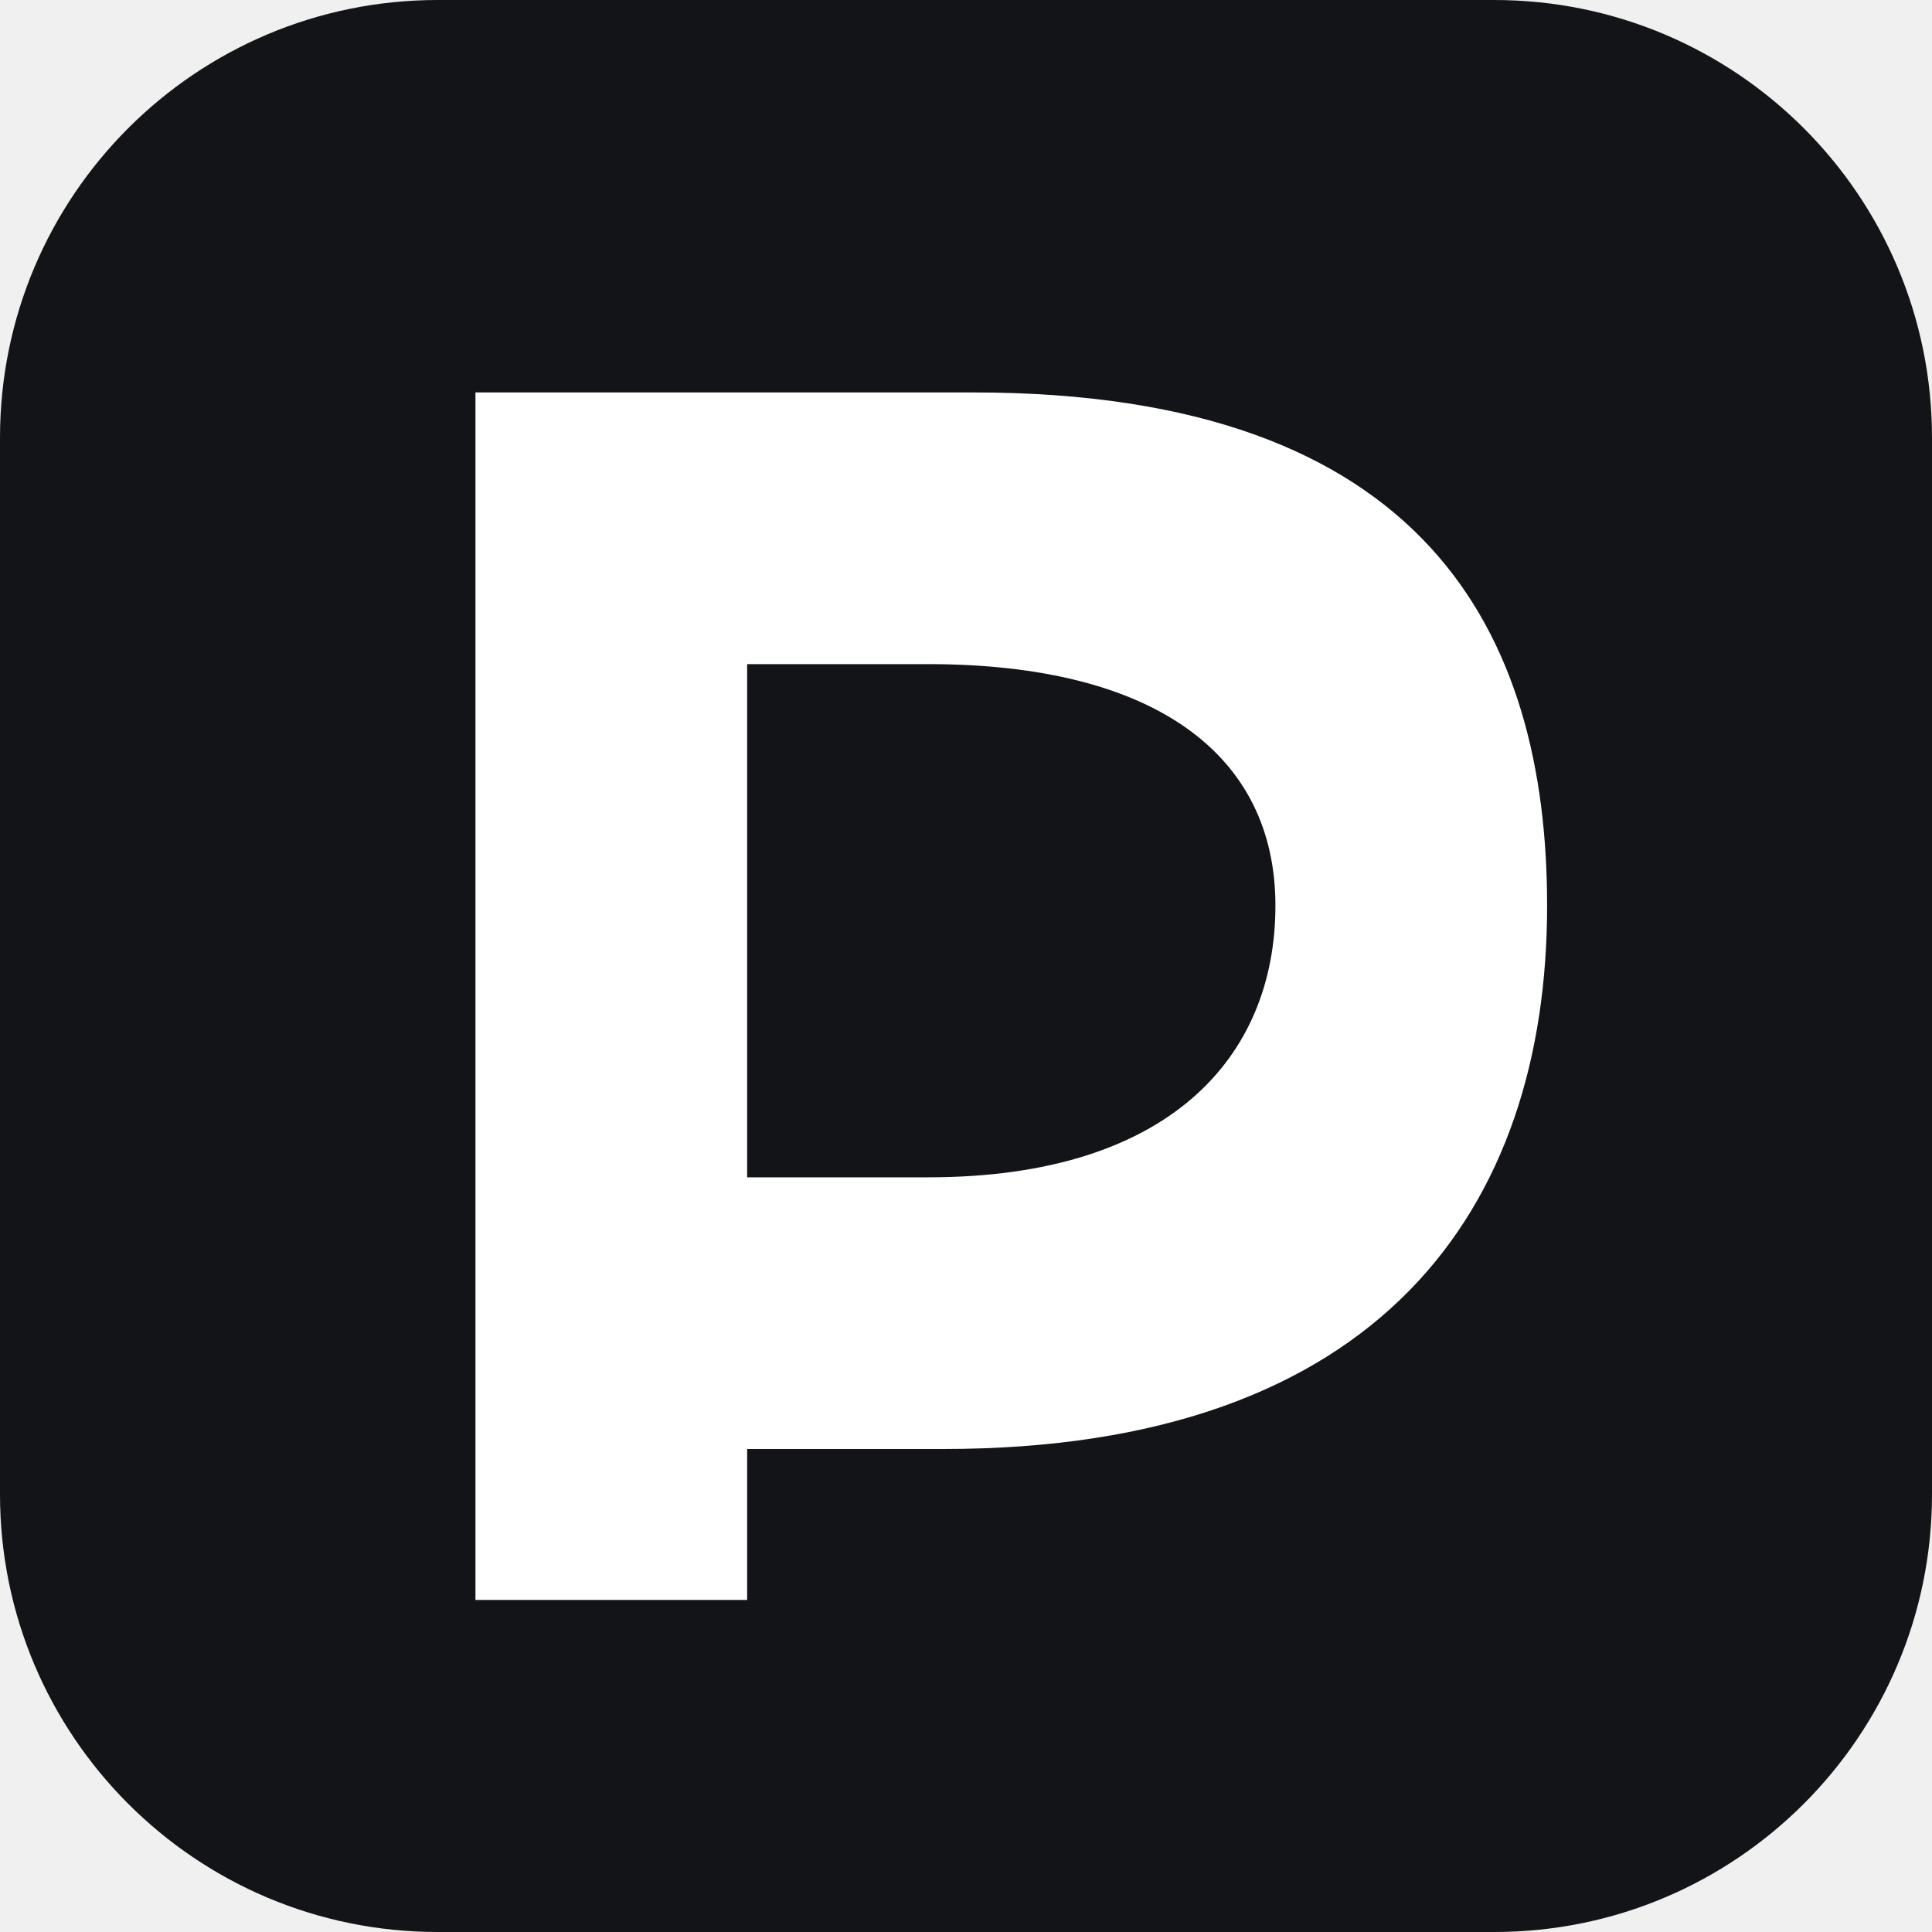
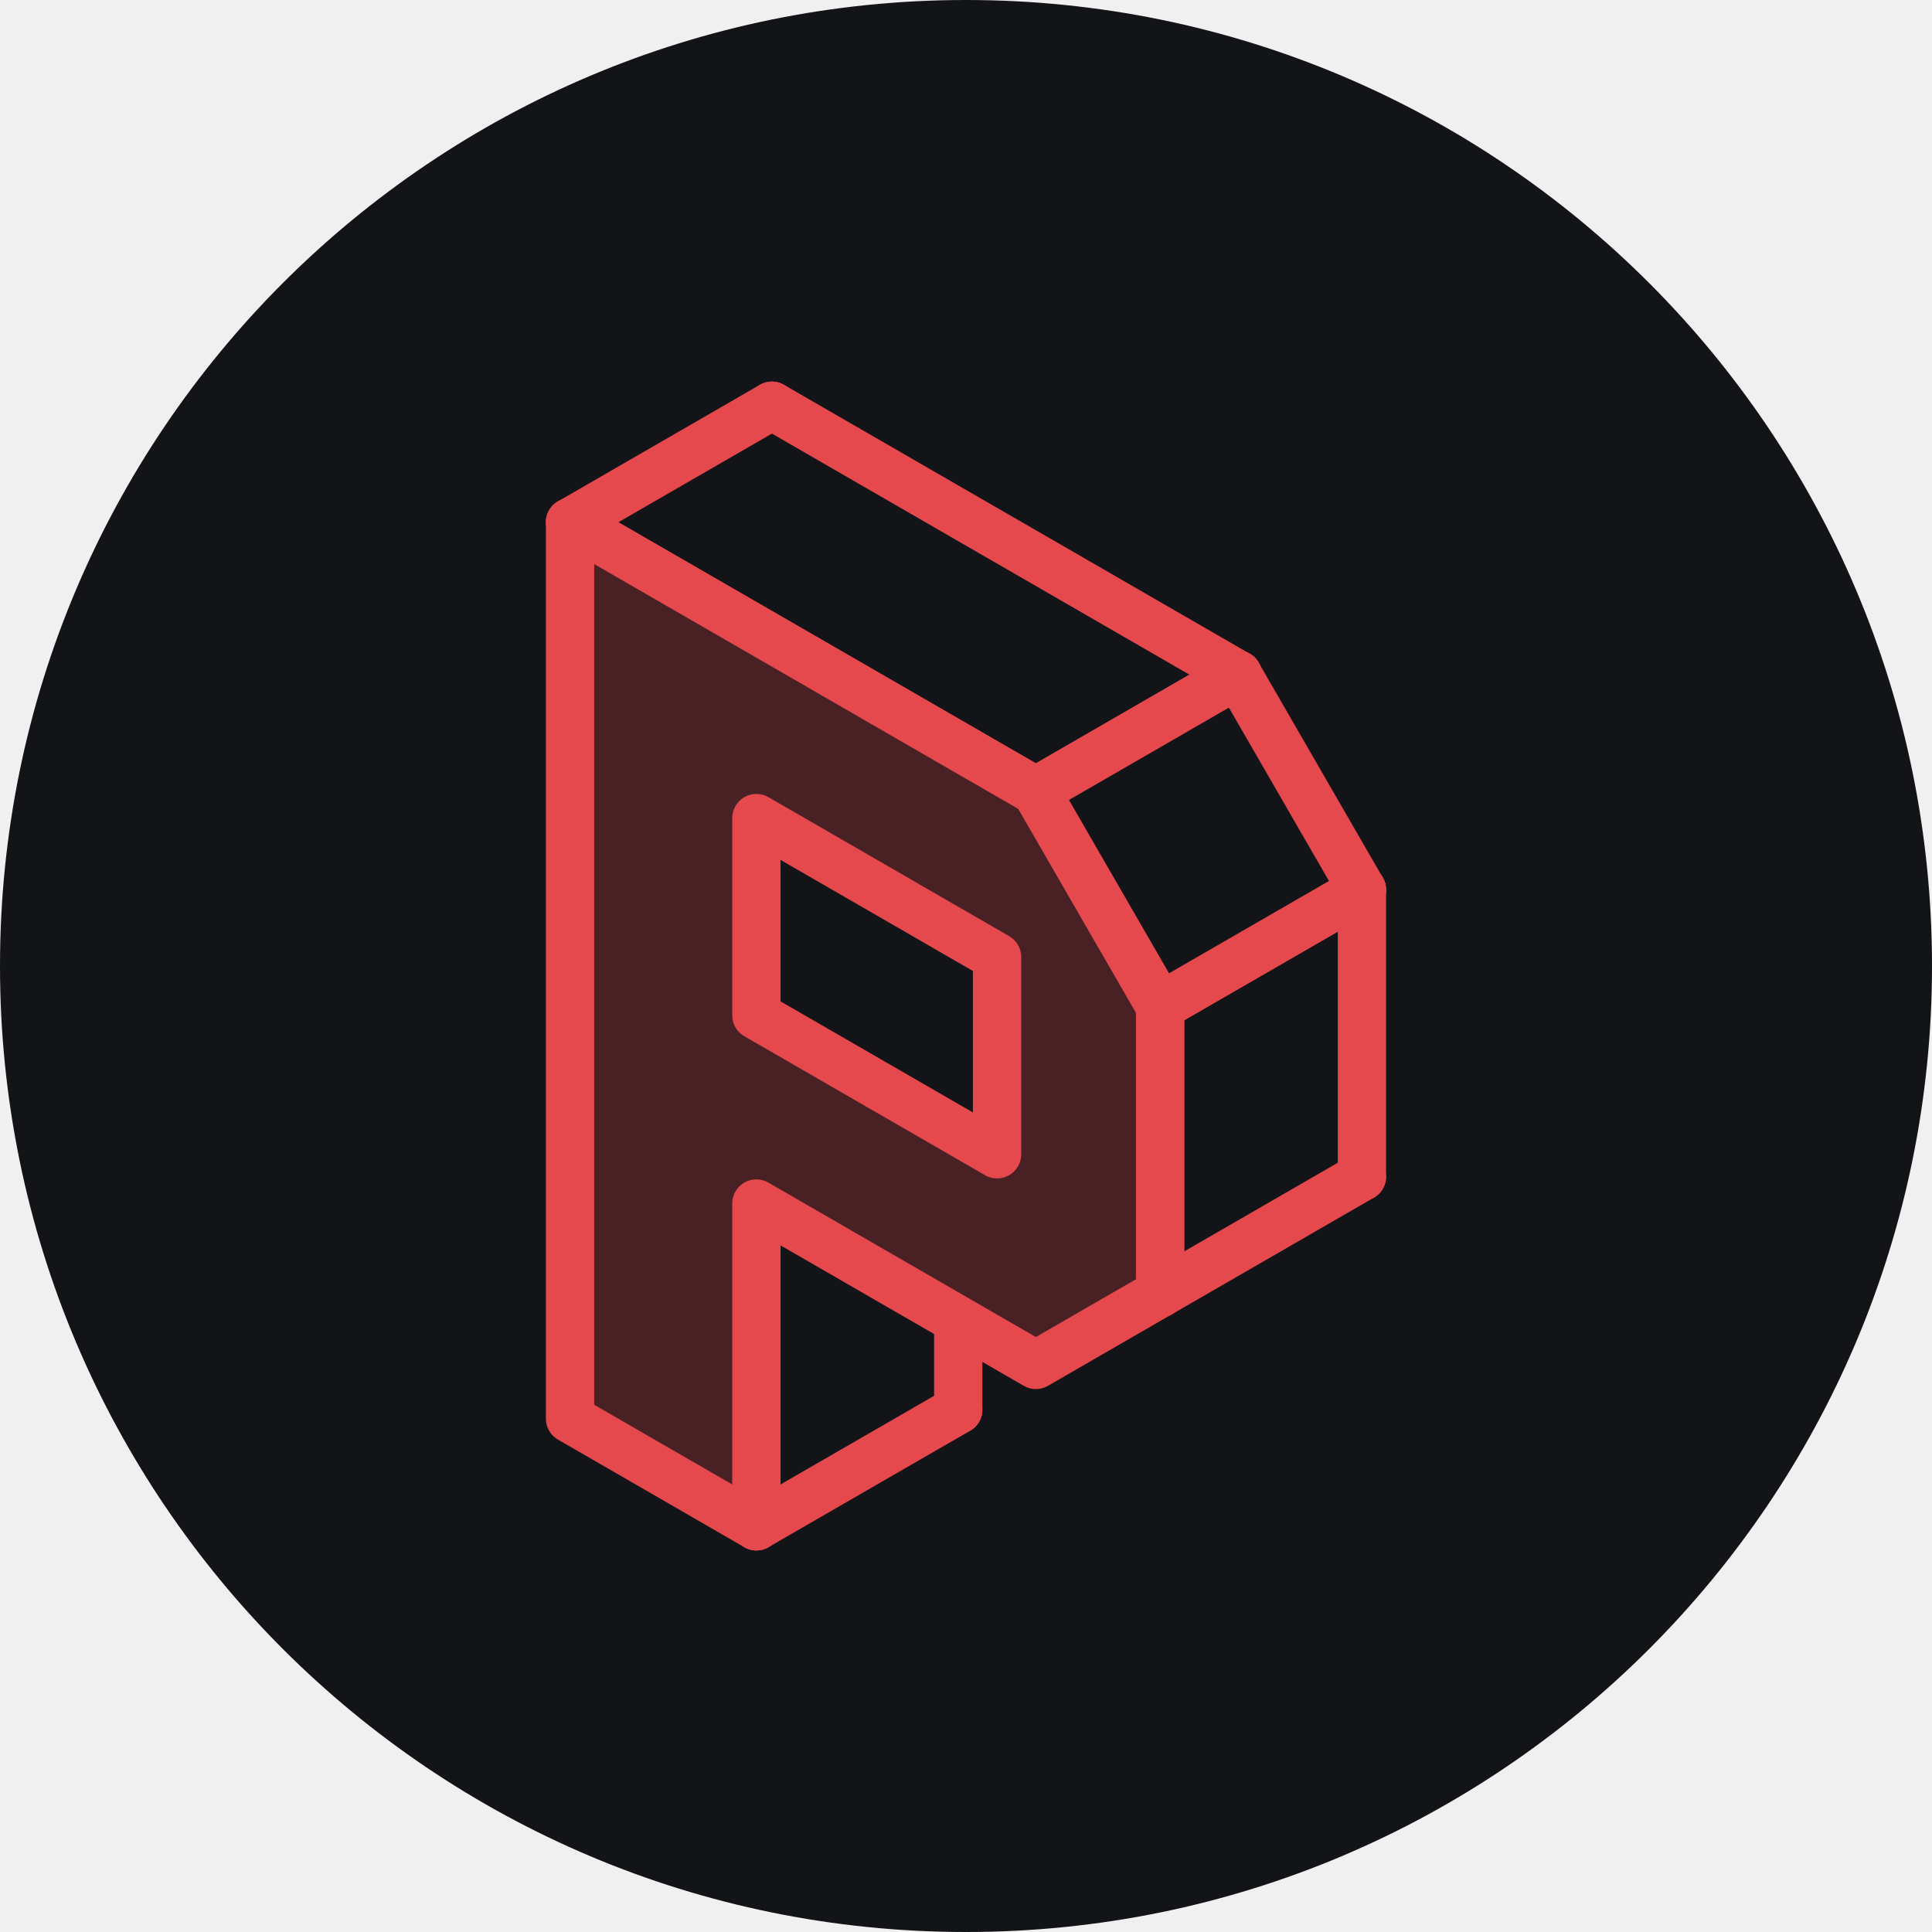
- <svg xmlns="http://www.w3.org/2000/svg" viewBox="0 0 256 256">
-   <rect width="256" height="256" rx="58" fill="#131417" />
-   <path d="M78 48H144C204 48 220 80 220 116C220 156 198 188 140 188H114V208H78ZM114 84V152H138C170 152 184 136 184 116C184 96 168 84 138 84Z" transform="translate(-15 4)" fill="#fff" fill-rule="evenodd" />
+ <svg xmlns="http://www.w3.org/2000/svg" viewBox="-100 -100 200 200">
+   <circle r="100" fill="#131417" />
+   <g stroke-linecap="round" stroke-linejoin="round" stroke-width="5">
+     <polygon points="-0.804,45.936 -0.804,12.528 -21.699,24.592 -21.699,58.000" fill="#131417" stroke="none" />
+     <line x1="-0.804" y1="45.936" x2="-0.804" y2="12.528" stroke="#e5484d" />
+     <line x1="-21.699" y1="24.592" x2="-21.699" y2="58.000" stroke="#e5484d" />
+     <line x1="-0.804" y1="12.528" x2="-21.699" y2="24.592" stroke="#e5484d" />
+     <line x1="-21.699" y1="58.000" x2="-0.804" y2="45.936" stroke="#e5484d" />
+     <polygon points="28.129,-30.160 -20.092,-58.000 -40.987,-45.936 7.233,-18.096" fill="#131417" stroke="none" />
+     <line x1="28.129" y1="-30.160" x2="-20.092" y2="-58.000" stroke="#e5484d" />
+     <line x1="-40.987" y1="-45.936" x2="7.233" y2="-18.096" stroke="#e5484d" />
+     <line x1="-20.092" y1="-58.000" x2="-40.987" y2="-45.936" stroke="#e5484d" />
+     <line x1="7.233" y1="-18.096" x2="28.129" y2="-30.160" stroke="#e5484d" />
+     <polygon points="40.987,21.808 40.987,-7.888 20.092,4.176 20.092,33.872" fill="#131417" stroke="none" />
+     <line x1="40.987" y1="21.808" x2="40.987" y2="-7.888" stroke="#e5484d" />
+     <line x1="20.092" y1="4.176" x2="20.092" y2="33.872" stroke="#e5484d" />
+     <line x1="40.987" y1="-7.888" x2="20.092" y2="4.176" stroke="#e5484d" />
+     <line x1="20.092" y1="33.872" x2="40.987" y2="21.808" stroke="#e5484d" />
+     <polygon points="40.987,-7.888 28.129,-30.160 7.233,-18.096 20.092,4.176" fill="#131417" stroke="none" />
+     <line x1="40.987" y1="-7.888" x2="28.129" y2="-30.160" stroke="#e5484d" />
+     <line x1="7.233" y1="-18.096" x2="20.092" y2="4.176" stroke="#e5484d" />
+     <line x1="28.129" y1="-30.160" x2="7.233" y2="-18.096" stroke="#e5484d" />
+     <line x1="20.092" y1="4.176" x2="40.987" y2="-7.888" stroke="#e5484d" />
+     <path d="M-40.987,46.864 L-21.699,58.000 L-21.699,24.592 L7.233,41.296 L20.092,33.872 L20.092,4.176 L7.233,-18.096 L-40.987,-45.936Z M-21.699,5.104 L3.215,19.488 L3.215,-0.928 L-21.699,-15.312Z" fill="#131417" fill-rule="evenodd" stroke="none" />
+     <path d="M-40.987,46.864 L-21.699,58.000 L-21.699,24.592 L7.233,41.296 L20.092,33.872 L20.092,4.176 L7.233,-18.096 L-40.987,-45.936Z M-21.699,5.104 L3.215,19.488 L3.215,-0.928 L-21.699,-15.312Z" fill="#e5484d" fill-opacity="0.26" fill-rule="evenodd" stroke="none" />
+     <polygon points="-21.699,5.104 3.215,19.488 3.215,-0.928 -21.699,-15.312" fill="#131417" stroke="none" />
+     <polygon points="-40.987,46.864 -21.699,58.000 -21.699,24.592 7.233,41.296 20.092,33.872 20.092,4.176 7.233,-18.096 -40.987,-45.936" fill="none" stroke="#e5484d" />
+     <polygon points="-21.699,5.104 3.215,19.488 3.215,-0.928 -21.699,-15.312" fill="none" stroke="#e5484d" />
+   </g>
</svg>
